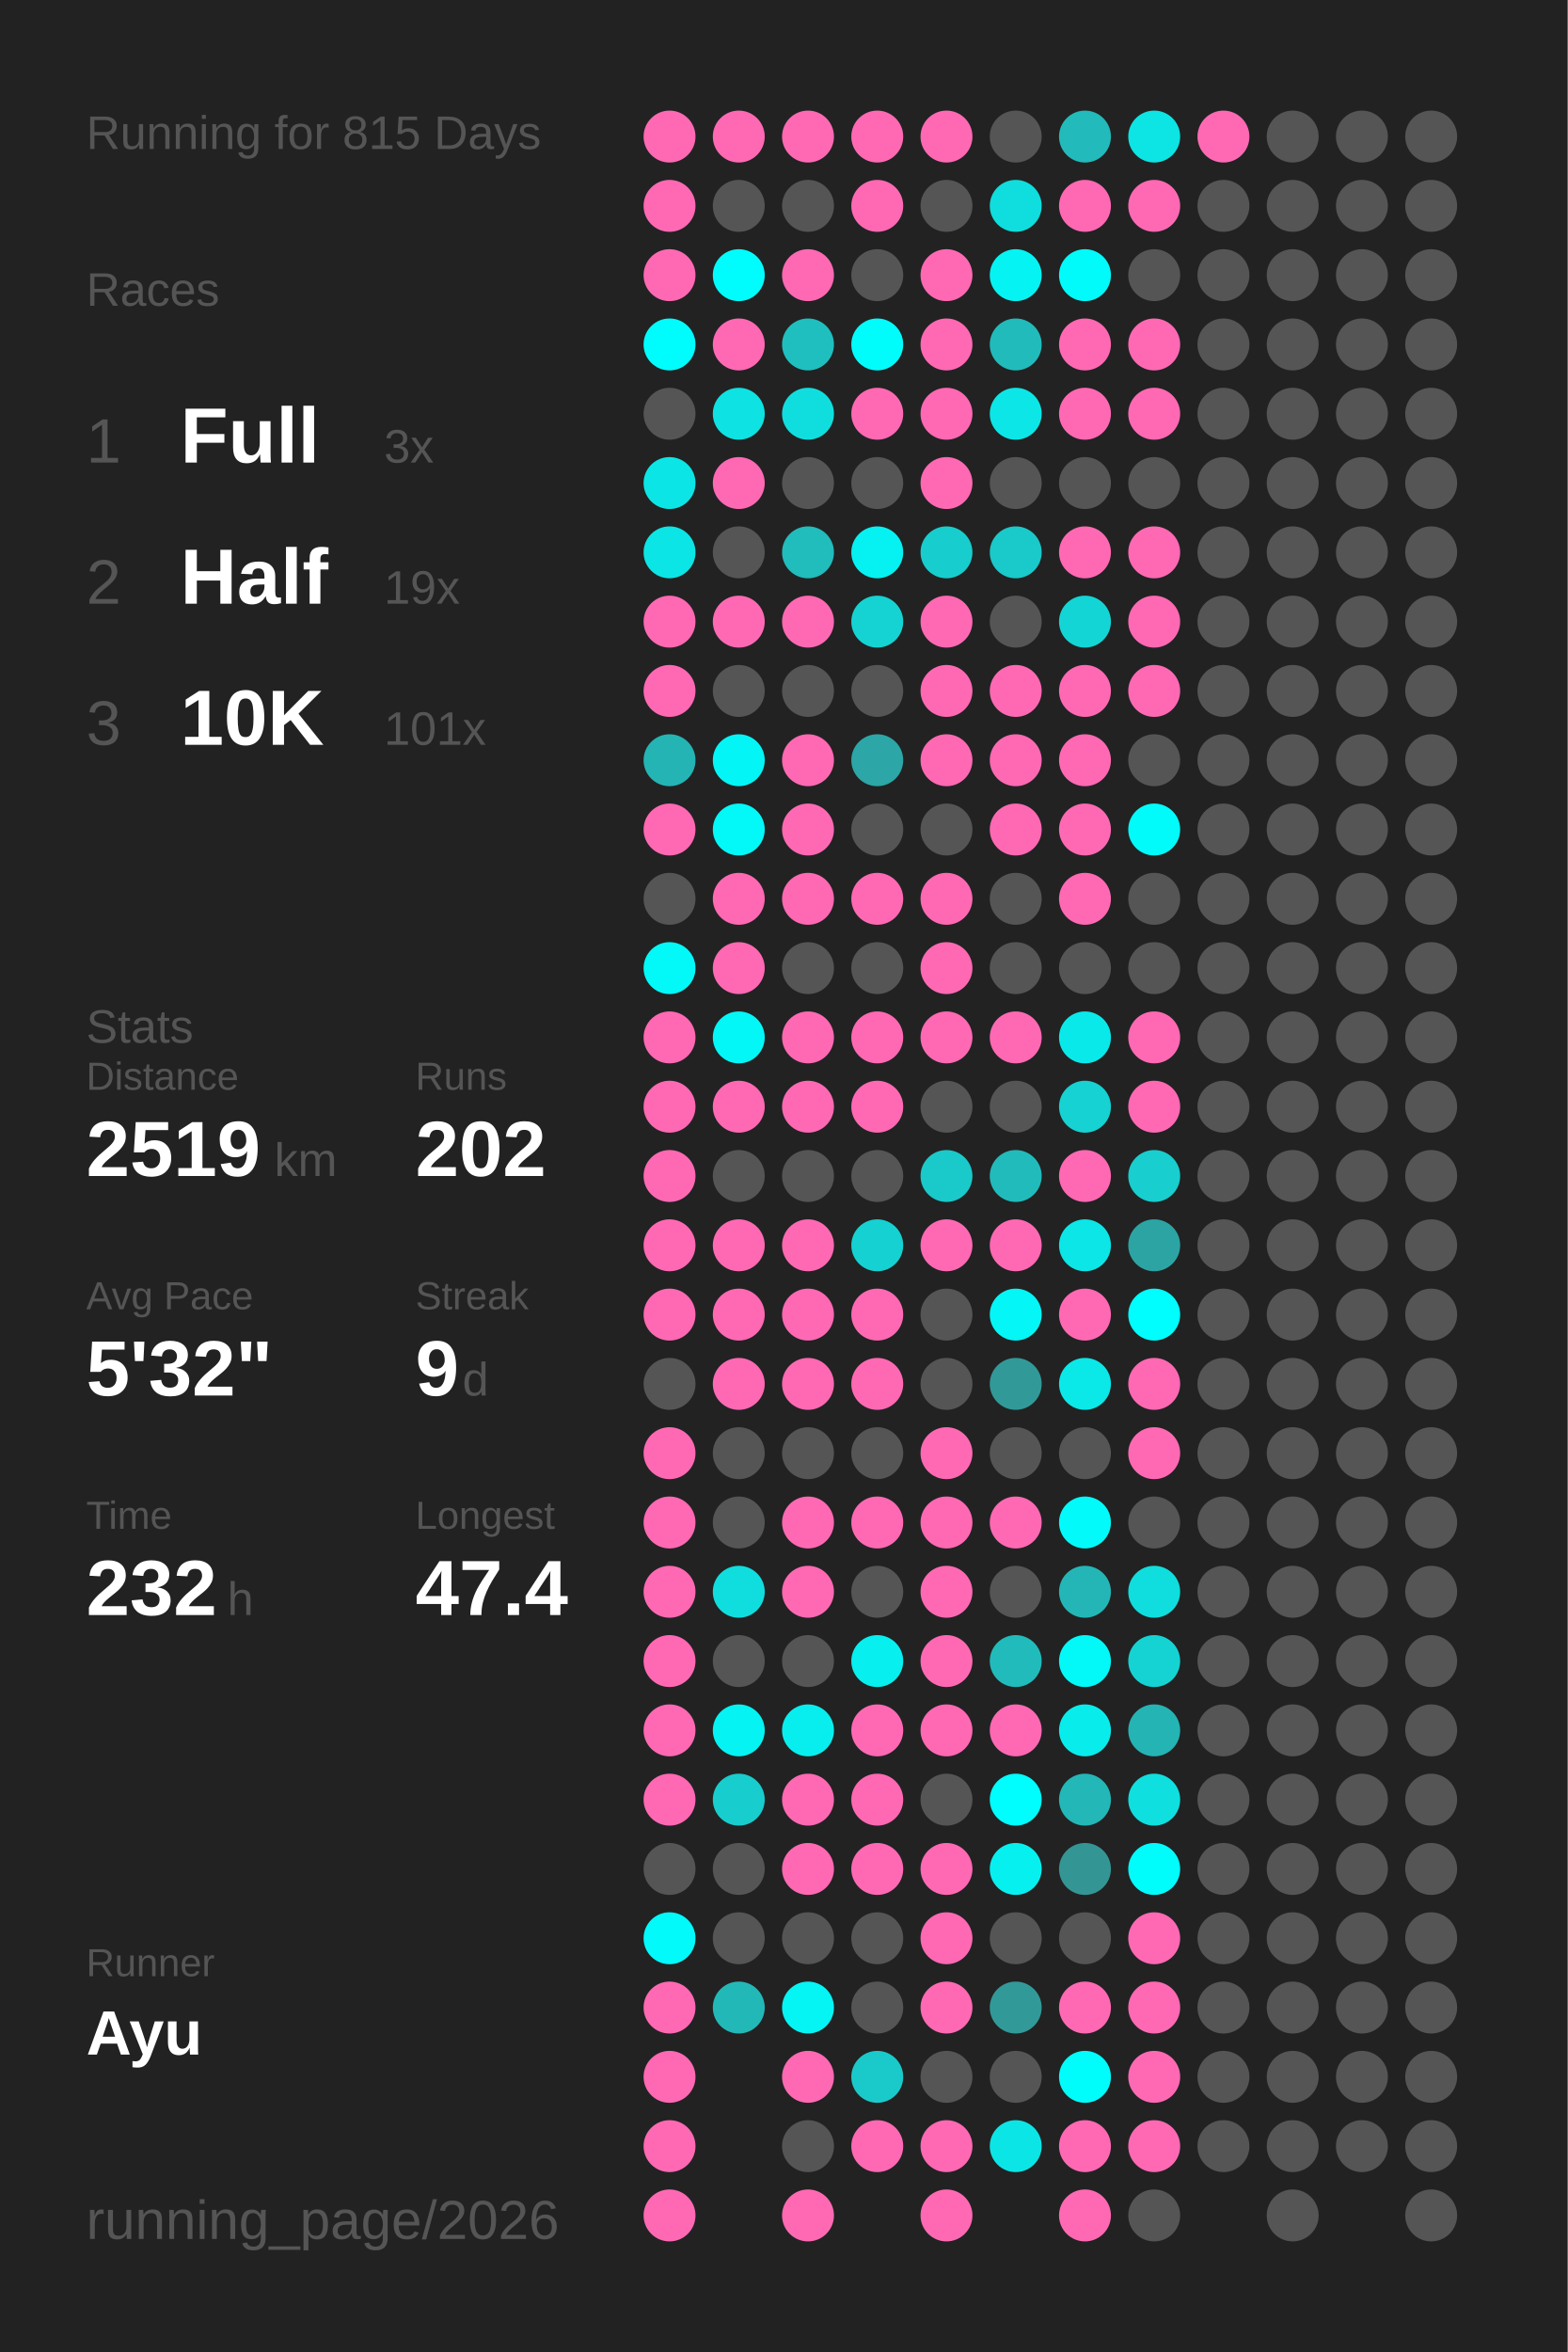
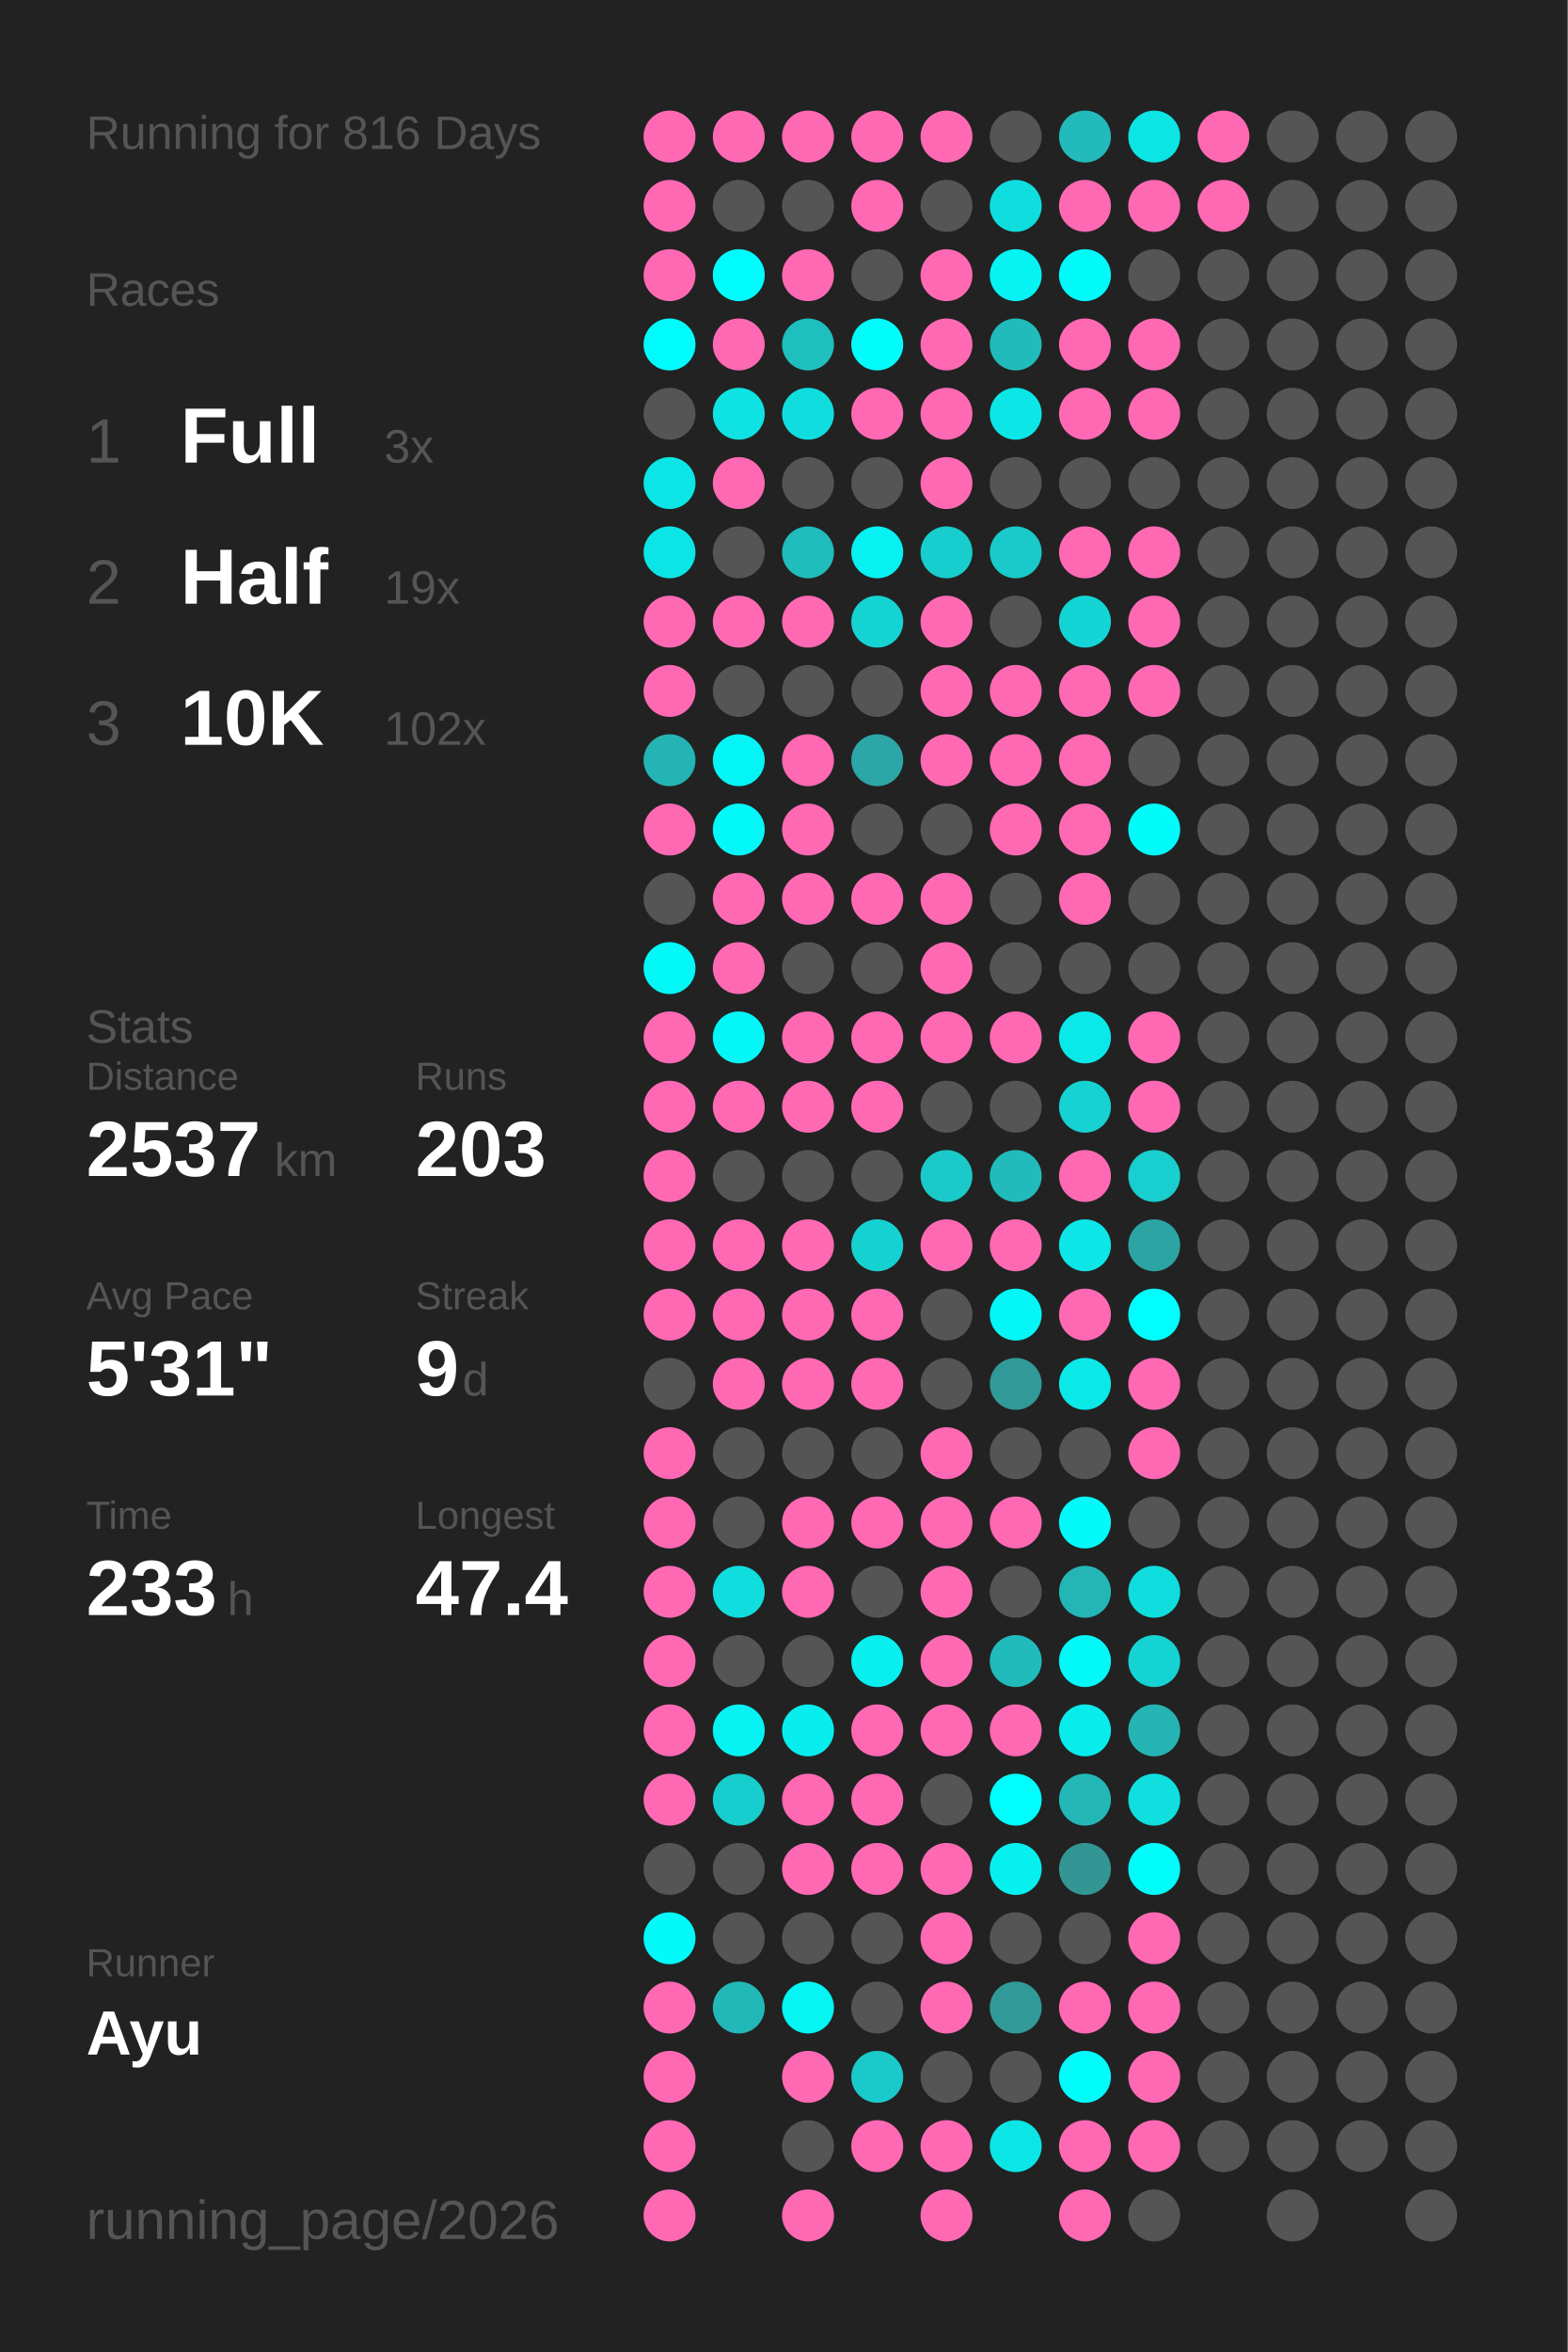
<svg xmlns="http://www.w3.org/2000/svg" baseProfile="full" height="300mm" version="1.1" viewBox="0,0,200,300" width="200mm">
  <defs />
  <rect fill="#222222" height="300" width="200" x="0" y="0" />
-   <text fill="#555555" style="font-size:6px; font-family:Arial;" x="11" y="19">Running for 815 Days</text>
+   <text fill="#555555" style="font-size:6px; font-family:Arial;" x="11" y="19">Running for 816 Days</text>
  <text fill="#555555" style="font-size:6px; font-family:Arial;" x="11" y="39">Races</text>
  <text fill="#555555" style="font-size:8px; font-family:Arial;" x="11" y="59">1</text>
  <text fill="#FFFFFF" style="font-size:10px; font-family:Arial; font-weight:bold;" x="23" y="59">Full</text>
  <text fill="#555555" style="font-size:6px; font-family:Arial;" x="49" y="59">3x</text>
  <text fill="#555555" style="font-size:8px; font-family:Arial;" x="11" y="77">2</text>
  <text fill="#FFFFFF" style="font-size:10px; font-family:Arial; font-weight:bold;" x="23" y="77">Half</text>
  <text fill="#555555" style="font-size:6px; font-family:Arial;" x="49" y="77">19x</text>
  <text fill="#555555" style="font-size:8px; font-family:Arial;" x="11" y="95">3</text>
  <text fill="#FFFFFF" style="font-size:10px; font-family:Arial; font-weight:bold;" x="23" y="95">10K</text>
-   <text fill="#555555" style="font-size:6px; font-family:Arial;" x="49" y="95">101x</text>
+   <text fill="#555555" style="font-size:6px; font-family:Arial;" x="49" y="95">102x</text>
  <text fill="#555555" style="font-size:6px; font-family:Arial;" x="11" y="133">Stats</text>
  <text fill="#555555" style="font-size:5px; font-family:Arial;" x="11" y="139">Distance</text>
-   <text fill="#FFFFFF" style="font-size:10px; font-family:Arial; font-weight:bold;" x="11" y="150">2519</text>
+   <text fill="#FFFFFF" style="font-size:10px; font-family:Arial; font-weight:bold;" x="11" y="150">2537</text>
  <text fill="#555555" style="font-size:6px; font-family:Arial;" x="35" y="150">km</text>
  <text fill="#555555" style="font-size:5px; font-family:Arial;" x="53" y="139">Runs</text>
-   <text fill="#FFFFFF" style="font-size:10px; font-family:Arial; font-weight:bold;" x="53" y="150">202</text>
+   <text fill="#FFFFFF" style="font-size:10px; font-family:Arial; font-weight:bold;" x="53" y="150">203</text>
  <text fill="#555555" style="font-size:5px; font-family:Arial;" x="11" y="167">Avg Pace</text>
-   <text fill="#FFFFFF" style="font-size:10px; font-family:Arial; font-weight:bold;" x="11" y="178">5'32"</text>
+   <text fill="#FFFFFF" style="font-size:10px; font-family:Arial; font-weight:bold;" x="11" y="178">5'31"</text>
  <text fill="#555555" style="font-size:5px; font-family:Arial;" x="53" y="167">Streak</text>
  <text fill="#FFFFFF" style="font-size:10px; font-family:Arial; font-weight:bold;" x="53" y="178">9</text>
  <text fill="#555555" style="font-size:6px; font-family:Arial;" x="59" y="178">d</text>
  <text fill="#555555" style="font-size:5px; font-family:Arial;" x="11" y="195">Time</text>
-   <text fill="#FFFFFF" style="font-size:10px; font-family:Arial; font-weight:bold;" x="11" y="206">232</text>
+   <text fill="#FFFFFF" style="font-size:10px; font-family:Arial; font-weight:bold;" x="11" y="206">233</text>
  <text fill="#555555" style="font-size:6px; font-family:Arial;" x="29" y="206">h</text>
  <text fill="#555555" style="font-size:5px; font-family:Arial;" x="53" y="195">Longest</text>
  <text fill="#FFFFFF" style="font-size:10px; font-family:Arial; font-weight:bold;" x="53" y="206">47.4</text>
  <text fill="#555555" style="font-size:5px; font-family:Arial;" x="11" y="252.065">Runner</text>
  <text fill="#FFFFFF" style="font-size:8px; font-family:Arial; font-weight:bold;" x="11" y="262.065">Ayu</text>
  <text fill="#555555" style="font-size:7px; font-family:Arial;" x="11" y="285.581">running_page/2026</text>
  <circle cx="85.417" cy="17.419" fill="#ff69b4" r="3.312" />
  <circle cx="85.417" cy="26.258" fill="#ff69b4" r="3.312" />
  <circle cx="85.417" cy="35.097" fill="#ff69b4" r="3.312" />
  <circle cx="85.417" cy="43.935" fill="#00fdfd" r="3.312" />
  <circle cx="85.417" cy="52.774" fill="#555555" r="3.312" />
  <circle cx="85.417" cy="61.613" fill="#0ce5e5" r="3.312" />
  <circle cx="85.417" cy="70.452" fill="#0ce5e5" r="3.312" />
  <circle cx="85.417" cy="79.29" fill="#ff69b4" r="3.312" />
  <circle cx="85.417" cy="88.129" fill="#ff69b4" r="3.312" />
  <circle cx="85.417" cy="96.968" fill="#25b4b4" r="3.312" />
  <circle cx="85.417" cy="105.806" fill="#ff69b4" r="3.312" />
  <circle cx="85.417" cy="114.645" fill="#555555" r="3.312" />
  <circle cx="85.417" cy="123.484" fill="#03f8f8" r="3.312" />
  <circle cx="85.417" cy="132.323" fill="#ff69b4" r="3.312" />
  <circle cx="85.417" cy="141.161" fill="#ff69b4" r="3.312" />
  <circle cx="85.417" cy="150" fill="#ff69b4" r="3.312" />
  <circle cx="85.417" cy="158.839" fill="#ff69b4" r="3.312" />
  <circle cx="85.417" cy="167.677" fill="#ff69b4" r="3.312" />
  <circle cx="85.417" cy="176.516" fill="#555555" r="3.312" />
  <circle cx="85.417" cy="185.355" fill="#ff69b4" r="3.312" />
  <circle cx="85.417" cy="194.194" fill="#ff69b4" r="3.312" />
  <circle cx="85.417" cy="203.032" fill="#ff69b4" r="3.312" />
  <circle cx="85.417" cy="211.871" fill="#ff69b4" r="3.312" />
  <circle cx="85.417" cy="220.71" fill="#ff69b4" r="3.312" />
  <circle cx="85.417" cy="229.548" fill="#ff69b4" r="3.312" />
  <circle cx="85.417" cy="238.387" fill="#555555" r="3.312" />
  <circle cx="85.417" cy="247.226" fill="#02fafa" r="3.312" />
  <circle cx="85.417" cy="256.065" fill="#ff69b4" r="3.312" />
  <circle cx="85.417" cy="264.903" fill="#ff69b4" r="3.312" />
  <circle cx="85.417" cy="273.742" fill="#ff69b4" r="3.312" />
  <circle cx="85.417" cy="282.581" fill="#ff69b4" r="3.312" />
  <circle cx="94.25" cy="17.419" fill="#ff69b4" r="3.312" />
  <circle cx="94.25" cy="26.258" fill="#555555" r="3.312" />
  <circle cx="94.25" cy="35.097" fill="#00fdfd" r="3.312" />
  <circle cx="94.25" cy="43.935" fill="#ff69b4" r="3.312" />
  <circle cx="94.25" cy="52.774" fill="#0ee2e2" r="3.312" />
  <circle cx="94.25" cy="61.613" fill="#ff69b4" r="3.312" />
  <circle cx="94.25" cy="70.452" fill="#555555" r="3.312" />
  <circle cx="94.25" cy="79.29" fill="#ff69b4" r="3.312" />
  <circle cx="94.25" cy="88.129" fill="#555555" r="3.312" />
  <circle cx="94.25" cy="96.968" fill="#04f5f5" r="3.312" />
  <circle cx="94.25" cy="105.806" fill="#03f8f8" r="3.312" />
  <circle cx="94.25" cy="114.645" fill="#ff69b4" r="3.312" />
  <circle cx="94.25" cy="123.484" fill="#ff69b4" r="3.312" />
  <circle cx="94.25" cy="132.323" fill="#03f7f7" r="3.312" />
  <circle cx="94.25" cy="141.161" fill="#ff69b4" r="3.312" />
  <circle cx="94.25" cy="150" fill="#555555" r="3.312" />
  <circle cx="94.25" cy="158.839" fill="#ff69b4" r="3.312" />
  <circle cx="94.25" cy="167.677" fill="#ff69b4" r="3.312" />
  <circle cx="94.25" cy="176.516" fill="#ff69b4" r="3.312" />
  <circle cx="94.25" cy="185.355" fill="#555555" r="3.312" />
  <circle cx="94.25" cy="194.194" fill="#555555" r="3.312" />
  <circle cx="94.25" cy="203.032" fill="#10dede" r="3.312" />
  <circle cx="94.25" cy="211.871" fill="#555555" r="3.312" />
  <circle cx="94.25" cy="220.71" fill="#05f3f3" r="3.312" />
  <circle cx="94.25" cy="229.548" fill="#18cdcd" r="3.312" />
  <circle cx="94.25" cy="238.387" fill="#555555" r="3.312" />
  <circle cx="94.25" cy="247.226" fill="#555555" r="3.312" />
  <circle cx="94.25" cy="256.065" fill="#23b8b8" r="3.312" />
  <circle cx="103.083" cy="17.419" fill="#ff69b4" r="3.312" />
  <circle cx="103.083" cy="26.258" fill="#555555" r="3.312" />
  <circle cx="103.083" cy="35.097" fill="#ff69b4" r="3.312" />
  <circle cx="103.083" cy="43.935" fill="#1fbfbf" r="3.312" />
  <circle cx="103.083" cy="52.774" fill="#10dede" r="3.312" />
  <circle cx="103.083" cy="61.613" fill="#555555" r="3.312" />
  <circle cx="103.083" cy="70.452" fill="#21bcbc" r="3.312" />
  <circle cx="103.083" cy="79.29" fill="#ff69b4" r="3.312" />
  <circle cx="103.083" cy="88.129" fill="#555555" r="3.312" />
  <circle cx="103.083" cy="96.968" fill="#ff69b4" r="3.312" />
  <circle cx="103.083" cy="105.806" fill="#ff69b4" r="3.312" />
  <circle cx="103.083" cy="114.645" fill="#ff69b4" r="3.312" />
  <circle cx="103.083" cy="123.484" fill="#555555" r="3.312" />
  <circle cx="103.083" cy="132.323" fill="#ff69b4" r="3.312" />
  <circle cx="103.083" cy="141.161" fill="#ff69b4" r="3.312" />
  <circle cx="103.083" cy="150" fill="#555555" r="3.312" />
  <circle cx="103.083" cy="158.839" fill="#ff69b4" r="3.312" />
  <circle cx="103.083" cy="167.677" fill="#ff69b4" r="3.312" />
  <circle cx="103.083" cy="176.516" fill="#ff69b4" r="3.312" />
  <circle cx="103.083" cy="185.355" fill="#555555" r="3.312" />
  <circle cx="103.083" cy="194.194" fill="#ff69b4" r="3.312" />
  <circle cx="103.083" cy="203.032" fill="#ff69b4" r="3.312" />
  <circle cx="103.083" cy="211.871" fill="#555555" r="3.312" />
  <circle cx="103.083" cy="220.71" fill="#08eeee" r="3.312" />
  <circle cx="103.083" cy="229.548" fill="#ff69b4" r="3.312" />
  <circle cx="103.083" cy="238.387" fill="#ff69b4" r="3.312" />
  <circle cx="103.083" cy="247.226" fill="#555555" r="3.312" />
  <circle cx="103.083" cy="256.065" fill="#05f4f4" r="3.312" />
  <circle cx="103.083" cy="264.903" fill="#ff69b4" r="3.312" />
  <circle cx="103.083" cy="273.742" fill="#555555" r="3.312" />
  <circle cx="103.083" cy="282.581" fill="#ff69b4" r="3.312" />
  <circle cx="111.917" cy="17.419" fill="#ff69b4" r="3.312" />
  <circle cx="111.917" cy="26.258" fill="#ff69b4" r="3.312" />
  <circle cx="111.917" cy="35.097" fill="#555555" r="3.312" />
  <circle cx="111.917" cy="43.935" fill="#01fcfc" r="3.312" />
  <circle cx="111.917" cy="52.774" fill="#ff69b4" r="3.312" />
  <circle cx="111.917" cy="61.613" fill="#555555" r="3.312" />
  <circle cx="111.917" cy="70.452" fill="#06f1f1" r="3.312" />
  <circle cx="111.917" cy="79.29" fill="#15d3d3" r="3.312" />
  <circle cx="111.917" cy="88.129" fill="#555555" r="3.312" />
  <circle cx="111.917" cy="96.968" fill="#2ca6a6" r="3.312" />
  <circle cx="111.917" cy="105.806" fill="#555555" r="3.312" />
  <circle cx="111.917" cy="114.645" fill="#ff69b4" r="3.312" />
  <circle cx="111.917" cy="123.484" fill="#555555" r="3.312" />
  <circle cx="111.917" cy="132.323" fill="#ff69b4" r="3.312" />
  <circle cx="111.917" cy="141.161" fill="#ff69b4" r="3.312" />
  <circle cx="111.917" cy="150" fill="#555555" r="3.312" />
  <circle cx="111.917" cy="158.839" fill="#16d1d1" r="3.312" />
  <circle cx="111.917" cy="167.677" fill="#ff69b4" r="3.312" />
  <circle cx="111.917" cy="176.516" fill="#ff69b4" r="3.312" />
  <circle cx="111.917" cy="185.355" fill="#555555" r="3.312" />
  <circle cx="111.917" cy="194.194" fill="#ff69b4" r="3.312" />
  <circle cx="111.917" cy="203.032" fill="#555555" r="3.312" />
  <circle cx="111.917" cy="211.871" fill="#07efef" r="3.312" />
  <circle cx="111.917" cy="220.71" fill="#ff69b4" r="3.312" />
  <circle cx="111.917" cy="229.548" fill="#ff69b4" r="3.312" />
  <circle cx="111.917" cy="238.387" fill="#ff69b4" r="3.312" />
  <circle cx="111.917" cy="247.226" fill="#555555" r="3.312" />
  <circle cx="111.917" cy="256.065" fill="#555555" r="3.312" />
  <circle cx="111.917" cy="264.903" fill="#1acaca" r="3.312" />
  <circle cx="111.917" cy="273.742" fill="#ff69b4" r="3.312" />
  <circle cx="120.75" cy="17.419" fill="#ff69b4" r="3.312" />
  <circle cx="120.75" cy="26.258" fill="#555555" r="3.312" />
  <circle cx="120.75" cy="35.097" fill="#ff69b4" r="3.312" />
  <circle cx="120.75" cy="43.935" fill="#ff69b4" r="3.312" />
  <circle cx="120.75" cy="52.774" fill="#ff69b4" r="3.312" />
  <circle cx="120.75" cy="61.613" fill="#ff69b4" r="3.312" />
  <circle cx="120.75" cy="70.452" fill="#18cdcd" r="3.312" />
  <circle cx="120.75" cy="79.29" fill="#ff69b4" r="3.312" />
  <circle cx="120.75" cy="88.129" fill="#ff69b4" r="3.312" />
  <circle cx="120.75" cy="96.968" fill="#ff69b4" r="3.312" />
  <circle cx="120.75" cy="105.806" fill="#555555" r="3.312" />
  <circle cx="120.75" cy="114.645" fill="#ff69b4" r="3.312" />
  <circle cx="120.75" cy="123.484" fill="#ff69b4" r="3.312" />
  <circle cx="120.75" cy="132.323" fill="#ff69b4" r="3.312" />
  <circle cx="120.75" cy="141.161" fill="#555555" r="3.312" />
  <circle cx="120.75" cy="150" fill="#1ac9c9" r="3.312" />
  <circle cx="120.75" cy="158.839" fill="#ff69b4" r="3.312" />
  <circle cx="120.75" cy="167.677" fill="#555555" r="3.312" />
  <circle cx="120.75" cy="176.516" fill="#555555" r="3.312" />
  <circle cx="120.75" cy="185.355" fill="#ff69b4" r="3.312" />
  <circle cx="120.75" cy="194.194" fill="#ff69b4" r="3.312" />
  <circle cx="120.75" cy="203.032" fill="#ff69b4" r="3.312" />
  <circle cx="120.75" cy="211.871" fill="#ff69b4" r="3.312" />
  <circle cx="120.75" cy="220.71" fill="#ff69b4" r="3.312" />
  <circle cx="120.75" cy="229.548" fill="#555555" r="3.312" />
  <circle cx="120.75" cy="238.387" fill="#ff69b4" r="3.312" />
  <circle cx="120.75" cy="247.226" fill="#ff69b4" r="3.312" />
  <circle cx="120.75" cy="256.065" fill="#ff69b4" r="3.312" />
  <circle cx="120.75" cy="264.903" fill="#555555" r="3.312" />
  <circle cx="120.75" cy="273.742" fill="#ff69b4" r="3.312" />
  <circle cx="120.75" cy="282.581" fill="#ff69b4" r="3.312" />
  <circle cx="129.583" cy="17.419" fill="#555555" r="3.312" />
  <circle cx="129.583" cy="26.258" fill="#10dddd" r="3.312" />
  <circle cx="129.583" cy="35.097" fill="#05f3f3" r="3.312" />
  <circle cx="129.583" cy="43.935" fill="#21bbbb" r="3.312" />
  <circle cx="129.583" cy="52.774" fill="#0ce6e6" r="3.312" />
  <circle cx="129.583" cy="61.613" fill="#555555" r="3.312" />
  <circle cx="129.583" cy="70.452" fill="#1ac9c9" r="3.312" />
  <circle cx="129.583" cy="79.29" fill="#555555" r="3.312" />
  <circle cx="129.583" cy="88.129" fill="#ff69b4" r="3.312" />
  <circle cx="129.583" cy="96.968" fill="#ff69b4" r="3.312" />
  <circle cx="129.583" cy="105.806" fill="#ff69b4" r="3.312" />
  <circle cx="129.583" cy="114.645" fill="#555555" r="3.312" />
  <circle cx="129.583" cy="123.484" fill="#555555" r="3.312" />
  <circle cx="129.583" cy="132.323" fill="#ff69b4" r="3.312" />
  <circle cx="129.583" cy="141.161" fill="#555555" r="3.312" />
  <circle cx="129.583" cy="150" fill="#21bbbb" r="3.312" />
  <circle cx="129.583" cy="158.839" fill="#ff69b4" r="3.312" />
  <circle cx="129.583" cy="167.677" fill="#04f6f6" r="3.312" />
  <circle cx="129.583" cy="176.516" fill="#329999" r="3.312" />
  <circle cx="129.583" cy="185.355" fill="#555555" r="3.312" />
  <circle cx="129.583" cy="194.194" fill="#ff69b4" r="3.312" />
  <circle cx="129.583" cy="203.032" fill="#555555" r="3.312" />
  <circle cx="129.583" cy="211.871" fill="#21bbbb" r="3.312" />
  <circle cx="129.583" cy="220.71" fill="#ff69b4" r="3.312" />
  <circle cx="129.583" cy="229.548" fill="#00fefe" r="3.312" />
  <circle cx="129.583" cy="238.387" fill="#07f0f0" r="3.312" />
  <circle cx="129.583" cy="247.226" fill="#555555" r="3.312" />
  <circle cx="129.583" cy="256.065" fill="#329999" r="3.312" />
  <circle cx="129.583" cy="264.903" fill="#555555" r="3.312" />
  <circle cx="129.583" cy="273.742" fill="#0ce5e5" r="3.312" />
  <circle cx="138.417" cy="17.419" fill="#22baba" r="3.312" />
  <circle cx="138.417" cy="26.258" fill="#ff69b4" r="3.312" />
  <circle cx="138.417" cy="35.097" fill="#01fbfb" r="3.312" />
  <circle cx="138.417" cy="43.935" fill="#ff69b4" r="3.312" />
  <circle cx="138.417" cy="52.774" fill="#ff69b4" r="3.312" />
  <circle cx="138.417" cy="61.613" fill="#555555" r="3.312" />
  <circle cx="138.417" cy="70.452" fill="#ff69b4" r="3.312" />
  <circle cx="138.417" cy="79.29" fill="#14d5d5" r="3.312" />
  <circle cx="138.417" cy="88.129" fill="#ff69b4" r="3.312" />
  <circle cx="138.417" cy="96.968" fill="#ff69b4" r="3.312" />
  <circle cx="138.417" cy="105.806" fill="#ff69b4" r="3.312" />
  <circle cx="138.417" cy="114.645" fill="#ff69b4" r="3.312" />
  <circle cx="138.417" cy="123.484" fill="#555555" r="3.312" />
  <circle cx="138.417" cy="132.323" fill="#0ae9e9" r="3.312" />
  <circle cx="138.417" cy="141.161" fill="#16d2d2" r="3.312" />
  <circle cx="138.417" cy="150" fill="#ff69b4" r="3.312" />
  <circle cx="138.417" cy="158.839" fill="#0ce6e6" r="3.312" />
  <circle cx="138.417" cy="167.677" fill="#ff69b4" r="3.312" />
  <circle cx="138.417" cy="176.516" fill="#0be8e8" r="3.312" />
  <circle cx="138.417" cy="185.355" fill="#555555" r="3.312" />
  <circle cx="138.417" cy="194.194" fill="#02fafa" r="3.312" />
  <circle cx="138.417" cy="203.032" fill="#24b6b6" r="3.312" />
  <circle cx="138.417" cy="211.871" fill="#03f8f8" r="3.312" />
  <circle cx="138.417" cy="220.71" fill="#09ecec" r="3.312" />
  <circle cx="138.417" cy="229.548" fill="#23b7b7" r="3.312" />
  <circle cx="138.417" cy="238.387" fill="#349595" r="3.312" />
  <circle cx="138.417" cy="247.226" fill="#555555" r="3.312" />
  <circle cx="138.417" cy="256.065" fill="#ff69b4" r="3.312" />
  <circle cx="138.417" cy="264.903" fill="#01fcfc" r="3.312" />
  <circle cx="138.417" cy="273.742" fill="#ff69b4" r="3.312" />
  <circle cx="138.417" cy="282.581" fill="#ff69b4" r="3.312" />
  <circle cx="147.25" cy="17.419" fill="#0de4e4" r="3.312" />
  <circle cx="147.25" cy="26.258" fill="#ff69b4" r="3.312" />
  <circle cx="147.25" cy="35.097" fill="#555555" r="3.312" />
  <circle cx="147.25" cy="43.935" fill="#ff69b4" r="3.312" />
  <circle cx="147.25" cy="52.774" fill="#ff69b4" r="3.312" />
  <circle cx="147.25" cy="61.613" fill="#555555" r="3.312" />
  <circle cx="147.25" cy="70.452" fill="#ff69b4" r="3.312" />
  <circle cx="147.25" cy="79.29" fill="#ff69b4" r="3.312" />
  <circle cx="147.25" cy="88.129" fill="#ff69b4" r="3.312" />
  <circle cx="147.25" cy="96.968" fill="#555555" r="3.312" />
  <circle cx="147.25" cy="105.806" fill="#01fbfb" r="3.312" />
  <circle cx="147.25" cy="114.645" fill="#555555" r="3.312" />
  <circle cx="147.25" cy="123.484" fill="#555555" r="3.312" />
  <circle cx="147.25" cy="132.323" fill="#ff69b4" r="3.312" />
  <circle cx="147.25" cy="141.161" fill="#ff69b4" r="3.312" />
  <circle cx="147.25" cy="150" fill="#18cece" r="3.312" />
  <circle cx="147.25" cy="158.839" fill="#2da4a4" r="3.312" />
  <circle cx="147.25" cy="167.677" fill="#00fefe" r="3.312" />
  <circle cx="147.25" cy="176.516" fill="#ff69b4" r="3.312" />
  <circle cx="147.25" cy="185.355" fill="#ff69b4" r="3.312" />
  <circle cx="147.25" cy="194.194" fill="#555555" r="3.312" />
  <circle cx="147.25" cy="203.032" fill="#10dddd" r="3.312" />
  <circle cx="147.25" cy="211.871" fill="#15d3d3" r="3.312" />
  <circle cx="147.25" cy="220.71" fill="#25b4b4" r="3.312" />
  <circle cx="147.25" cy="229.548" fill="#0fdfdf" r="3.312" />
  <circle cx="147.25" cy="238.387" fill="#01fcfc" r="3.312" />
  <circle cx="147.25" cy="247.226" fill="#ff69b4" r="3.312" />
  <circle cx="147.25" cy="256.065" fill="#ff69b4" r="3.312" />
  <circle cx="147.25" cy="264.903" fill="#ff69b4" r="3.312" />
  <circle cx="147.25" cy="273.742" fill="#ff69b4" r="3.312" />
  <circle cx="147.25" cy="282.581" fill="#555555" r="3.312" />
  <circle cx="156.083" cy="17.419" fill="#ff69b4" r="3.312" />
-   <circle cx="156.083" cy="26.258" fill="#555555" r="3.312" />
+   <circle cx="156.083" cy="26.258" fill="#ff69b4" r="3.312" />
  <circle cx="156.083" cy="35.097" fill="#555555" r="3.312" />
  <circle cx="156.083" cy="43.935" fill="#555555" r="3.312" />
  <circle cx="156.083" cy="52.774" fill="#555555" r="3.312" />
  <circle cx="156.083" cy="61.613" fill="#555555" r="3.312" />
  <circle cx="156.083" cy="70.452" fill="#555555" r="3.312" />
  <circle cx="156.083" cy="79.29" fill="#555555" r="3.312" />
  <circle cx="156.083" cy="88.129" fill="#555555" r="3.312" />
  <circle cx="156.083" cy="96.968" fill="#555555" r="3.312" />
  <circle cx="156.083" cy="105.806" fill="#555555" r="3.312" />
  <circle cx="156.083" cy="114.645" fill="#555555" r="3.312" />
  <circle cx="156.083" cy="123.484" fill="#555555" r="3.312" />
  <circle cx="156.083" cy="132.323" fill="#555555" r="3.312" />
  <circle cx="156.083" cy="141.161" fill="#555555" r="3.312" />
  <circle cx="156.083" cy="150" fill="#555555" r="3.312" />
  <circle cx="156.083" cy="158.839" fill="#555555" r="3.312" />
  <circle cx="156.083" cy="167.677" fill="#555555" r="3.312" />
  <circle cx="156.083" cy="176.516" fill="#555555" r="3.312" />
  <circle cx="156.083" cy="185.355" fill="#555555" r="3.312" />
  <circle cx="156.083" cy="194.194" fill="#555555" r="3.312" />
  <circle cx="156.083" cy="203.032" fill="#555555" r="3.312" />
  <circle cx="156.083" cy="211.871" fill="#555555" r="3.312" />
  <circle cx="156.083" cy="220.71" fill="#555555" r="3.312" />
  <circle cx="156.083" cy="229.548" fill="#555555" r="3.312" />
  <circle cx="156.083" cy="238.387" fill="#555555" r="3.312" />
  <circle cx="156.083" cy="247.226" fill="#555555" r="3.312" />
  <circle cx="156.083" cy="256.065" fill="#555555" r="3.312" />
  <circle cx="156.083" cy="264.903" fill="#555555" r="3.312" />
  <circle cx="156.083" cy="273.742" fill="#555555" r="3.312" />
  <circle cx="164.917" cy="17.419" fill="#555555" r="3.312" />
  <circle cx="164.917" cy="26.258" fill="#555555" r="3.312" />
  <circle cx="164.917" cy="35.097" fill="#555555" r="3.312" />
  <circle cx="164.917" cy="43.935" fill="#555555" r="3.312" />
  <circle cx="164.917" cy="52.774" fill="#555555" r="3.312" />
  <circle cx="164.917" cy="61.613" fill="#555555" r="3.312" />
  <circle cx="164.917" cy="70.452" fill="#555555" r="3.312" />
  <circle cx="164.917" cy="79.29" fill="#555555" r="3.312" />
  <circle cx="164.917" cy="88.129" fill="#555555" r="3.312" />
  <circle cx="164.917" cy="96.968" fill="#555555" r="3.312" />
  <circle cx="164.917" cy="105.806" fill="#555555" r="3.312" />
  <circle cx="164.917" cy="114.645" fill="#555555" r="3.312" />
  <circle cx="164.917" cy="123.484" fill="#555555" r="3.312" />
  <circle cx="164.917" cy="132.323" fill="#555555" r="3.312" />
  <circle cx="164.917" cy="141.161" fill="#555555" r="3.312" />
  <circle cx="164.917" cy="150" fill="#555555" r="3.312" />
  <circle cx="164.917" cy="158.839" fill="#555555" r="3.312" />
  <circle cx="164.917" cy="167.677" fill="#555555" r="3.312" />
  <circle cx="164.917" cy="176.516" fill="#555555" r="3.312" />
  <circle cx="164.917" cy="185.355" fill="#555555" r="3.312" />
  <circle cx="164.917" cy="194.194" fill="#555555" r="3.312" />
  <circle cx="164.917" cy="203.032" fill="#555555" r="3.312" />
  <circle cx="164.917" cy="211.871" fill="#555555" r="3.312" />
  <circle cx="164.917" cy="220.71" fill="#555555" r="3.312" />
  <circle cx="164.917" cy="229.548" fill="#555555" r="3.312" />
  <circle cx="164.917" cy="238.387" fill="#555555" r="3.312" />
  <circle cx="164.917" cy="247.226" fill="#555555" r="3.312" />
  <circle cx="164.917" cy="256.065" fill="#555555" r="3.312" />
  <circle cx="164.917" cy="264.903" fill="#555555" r="3.312" />
  <circle cx="164.917" cy="273.742" fill="#555555" r="3.312" />
  <circle cx="164.917" cy="282.581" fill="#555555" r="3.312" />
  <circle cx="173.75" cy="17.419" fill="#555555" r="3.312" />
  <circle cx="173.75" cy="26.258" fill="#555555" r="3.312" />
  <circle cx="173.75" cy="35.097" fill="#555555" r="3.312" />
  <circle cx="173.75" cy="43.935" fill="#555555" r="3.312" />
  <circle cx="173.75" cy="52.774" fill="#555555" r="3.312" />
  <circle cx="173.75" cy="61.613" fill="#555555" r="3.312" />
  <circle cx="173.75" cy="70.452" fill="#555555" r="3.312" />
  <circle cx="173.75" cy="79.29" fill="#555555" r="3.312" />
  <circle cx="173.75" cy="88.129" fill="#555555" r="3.312" />
  <circle cx="173.75" cy="96.968" fill="#555555" r="3.312" />
  <circle cx="173.75" cy="105.806" fill="#555555" r="3.312" />
  <circle cx="173.75" cy="114.645" fill="#555555" r="3.312" />
  <circle cx="173.75" cy="123.484" fill="#555555" r="3.312" />
  <circle cx="173.75" cy="132.323" fill="#555555" r="3.312" />
  <circle cx="173.75" cy="141.161" fill="#555555" r="3.312" />
  <circle cx="173.75" cy="150" fill="#555555" r="3.312" />
  <circle cx="173.75" cy="158.839" fill="#555555" r="3.312" />
  <circle cx="173.75" cy="167.677" fill="#555555" r="3.312" />
  <circle cx="173.75" cy="176.516" fill="#555555" r="3.312" />
  <circle cx="173.75" cy="185.355" fill="#555555" r="3.312" />
  <circle cx="173.75" cy="194.194" fill="#555555" r="3.312" />
  <circle cx="173.75" cy="203.032" fill="#555555" r="3.312" />
  <circle cx="173.75" cy="211.871" fill="#555555" r="3.312" />
  <circle cx="173.75" cy="220.71" fill="#555555" r="3.312" />
  <circle cx="173.75" cy="229.548" fill="#555555" r="3.312" />
  <circle cx="173.75" cy="238.387" fill="#555555" r="3.312" />
  <circle cx="173.75" cy="247.226" fill="#555555" r="3.312" />
  <circle cx="173.75" cy="256.065" fill="#555555" r="3.312" />
  <circle cx="173.75" cy="264.903" fill="#555555" r="3.312" />
  <circle cx="173.75" cy="273.742" fill="#555555" r="3.312" />
  <circle cx="182.583" cy="17.419" fill="#555555" r="3.312" />
  <circle cx="182.583" cy="26.258" fill="#555555" r="3.312" />
  <circle cx="182.583" cy="35.097" fill="#555555" r="3.312" />
  <circle cx="182.583" cy="43.935" fill="#555555" r="3.312" />
  <circle cx="182.583" cy="52.774" fill="#555555" r="3.312" />
  <circle cx="182.583" cy="61.613" fill="#555555" r="3.312" />
  <circle cx="182.583" cy="70.452" fill="#555555" r="3.312" />
  <circle cx="182.583" cy="79.29" fill="#555555" r="3.312" />
  <circle cx="182.583" cy="88.129" fill="#555555" r="3.312" />
  <circle cx="182.583" cy="96.968" fill="#555555" r="3.312" />
  <circle cx="182.583" cy="105.806" fill="#555555" r="3.312" />
  <circle cx="182.583" cy="114.645" fill="#555555" r="3.312" />
  <circle cx="182.583" cy="123.484" fill="#555555" r="3.312" />
  <circle cx="182.583" cy="132.323" fill="#555555" r="3.312" />
  <circle cx="182.583" cy="141.161" fill="#555555" r="3.312" />
  <circle cx="182.583" cy="150" fill="#555555" r="3.312" />
  <circle cx="182.583" cy="158.839" fill="#555555" r="3.312" />
  <circle cx="182.583" cy="167.677" fill="#555555" r="3.312" />
  <circle cx="182.583" cy="176.516" fill="#555555" r="3.312" />
  <circle cx="182.583" cy="185.355" fill="#555555" r="3.312" />
  <circle cx="182.583" cy="194.194" fill="#555555" r="3.312" />
  <circle cx="182.583" cy="203.032" fill="#555555" r="3.312" />
  <circle cx="182.583" cy="211.871" fill="#555555" r="3.312" />
  <circle cx="182.583" cy="220.71" fill="#555555" r="3.312" />
  <circle cx="182.583" cy="229.548" fill="#555555" r="3.312" />
  <circle cx="182.583" cy="238.387" fill="#555555" r="3.312" />
  <circle cx="182.583" cy="247.226" fill="#555555" r="3.312" />
  <circle cx="182.583" cy="256.065" fill="#555555" r="3.312" />
  <circle cx="182.583" cy="264.903" fill="#555555" r="3.312" />
  <circle cx="182.583" cy="273.742" fill="#555555" r="3.312" />
  <circle cx="182.583" cy="282.581" fill="#555555" r="3.312" />
</svg>
